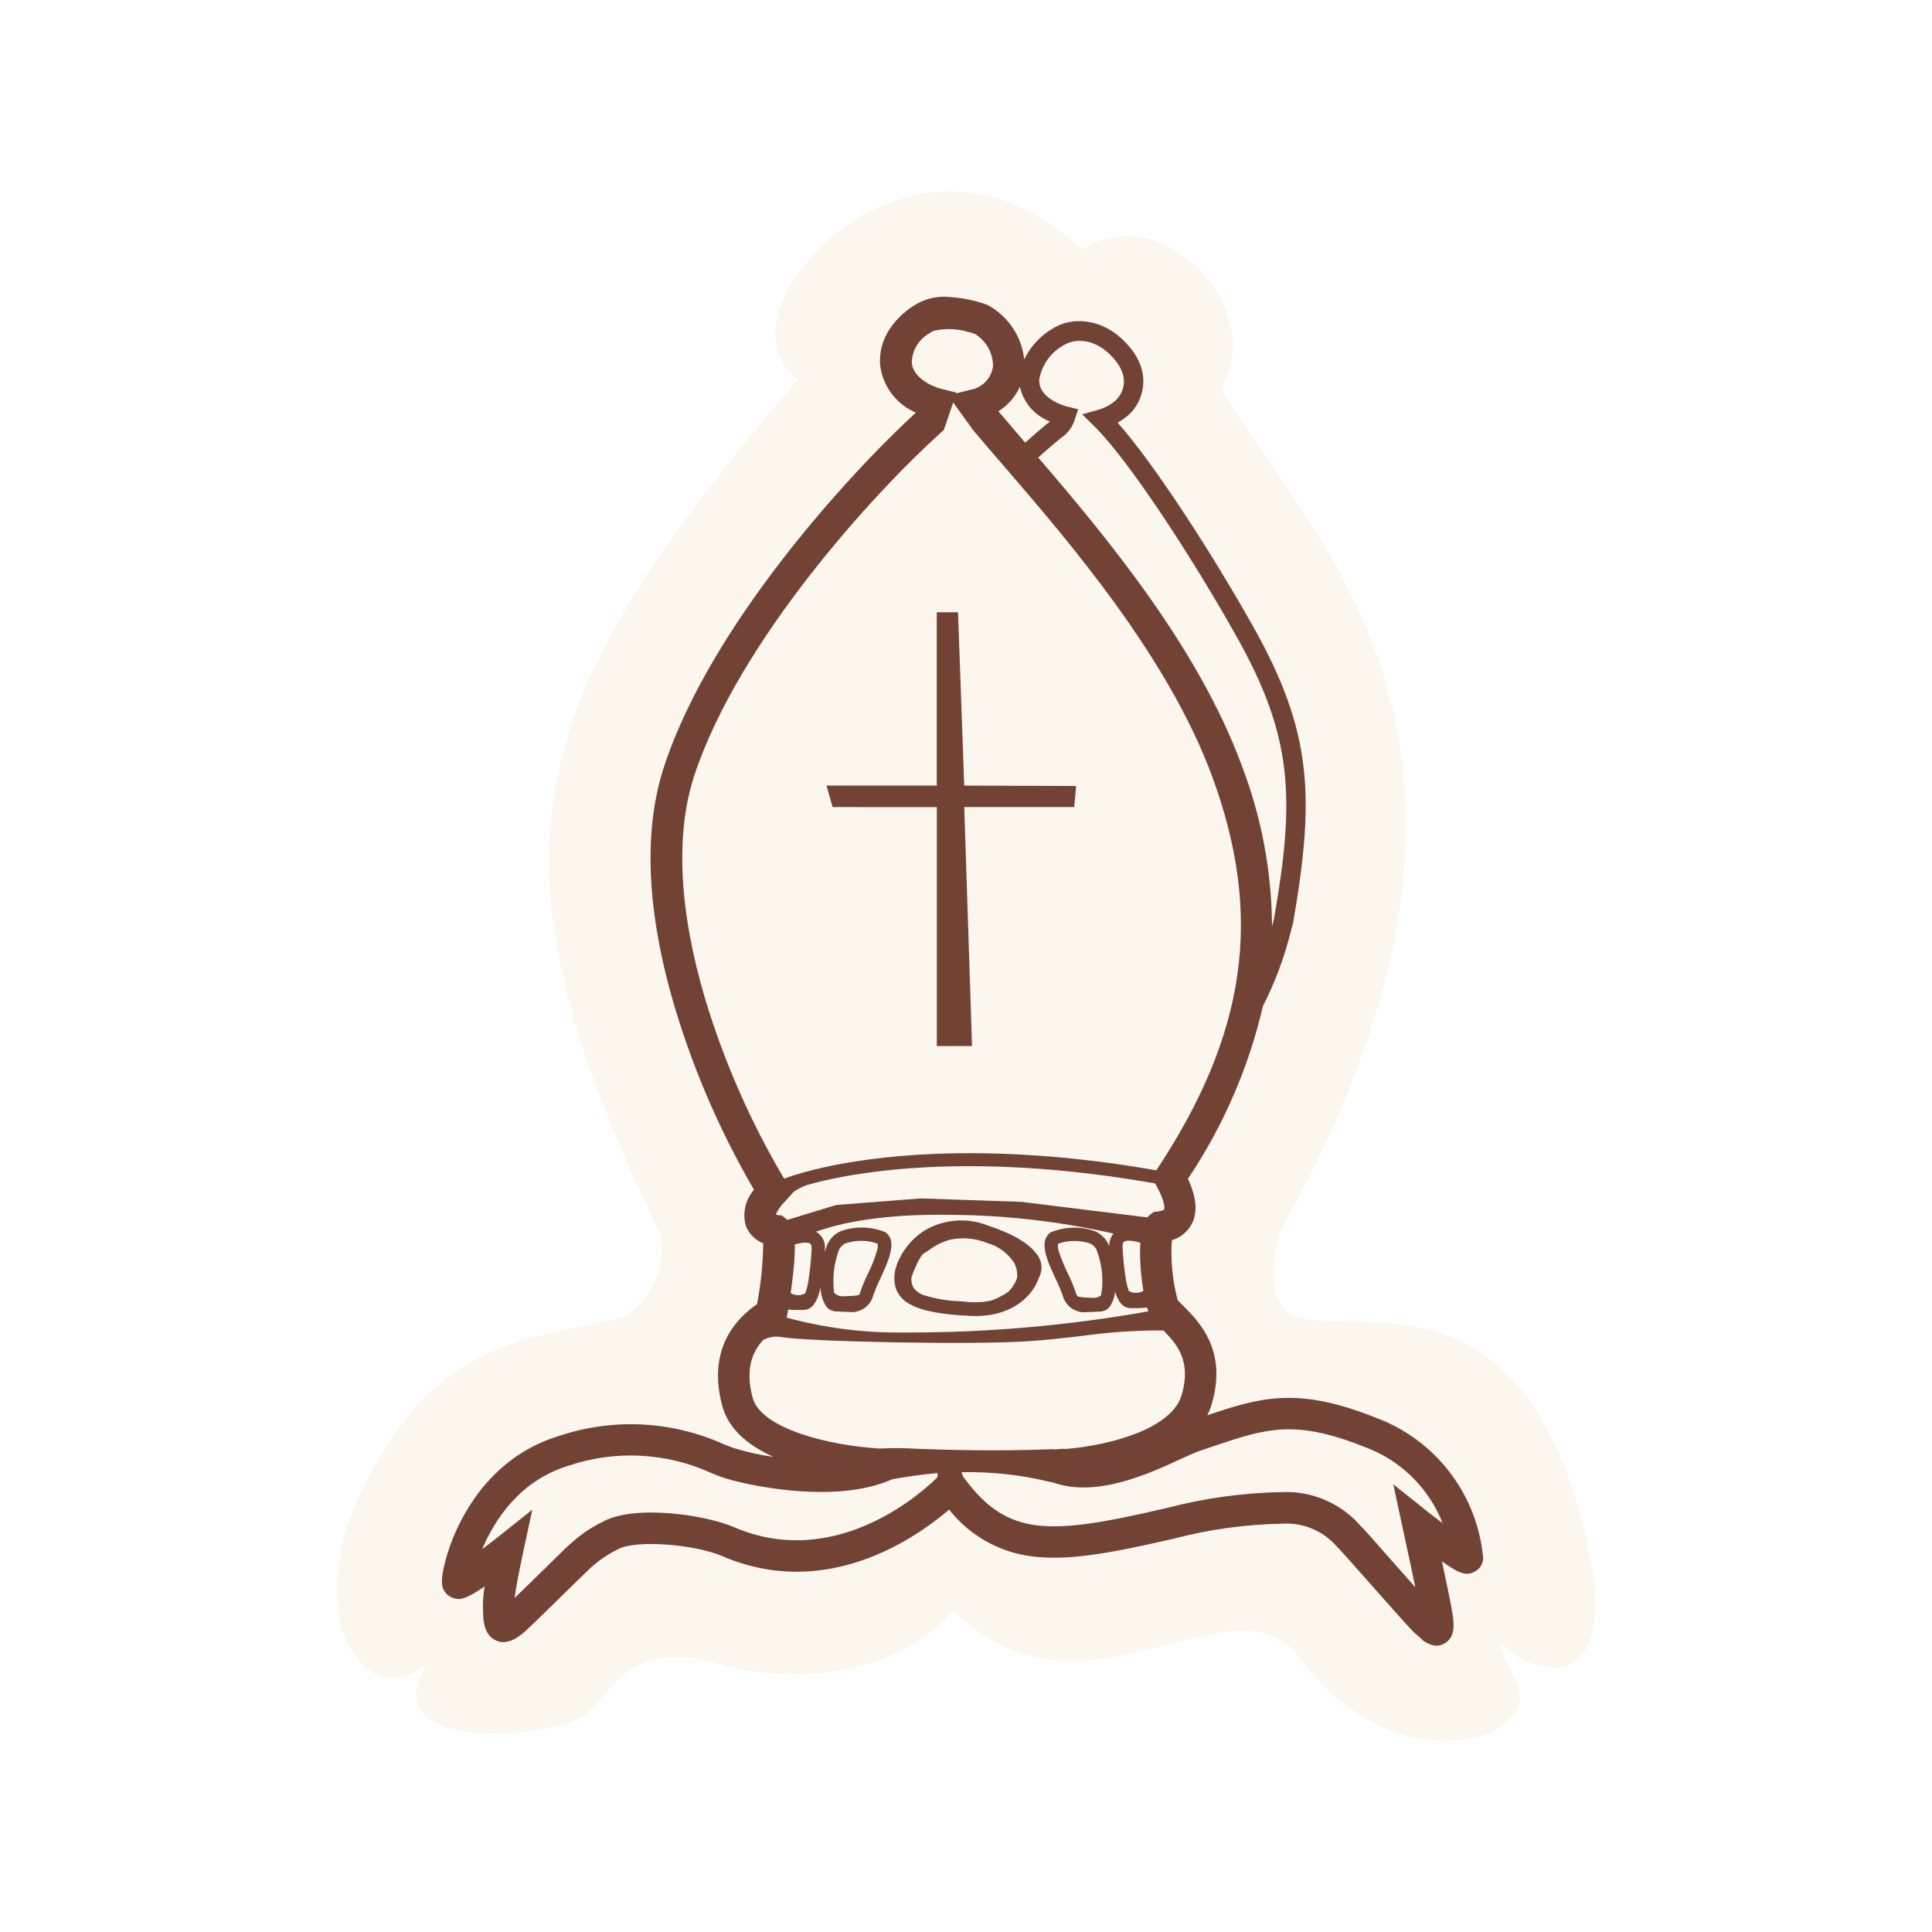
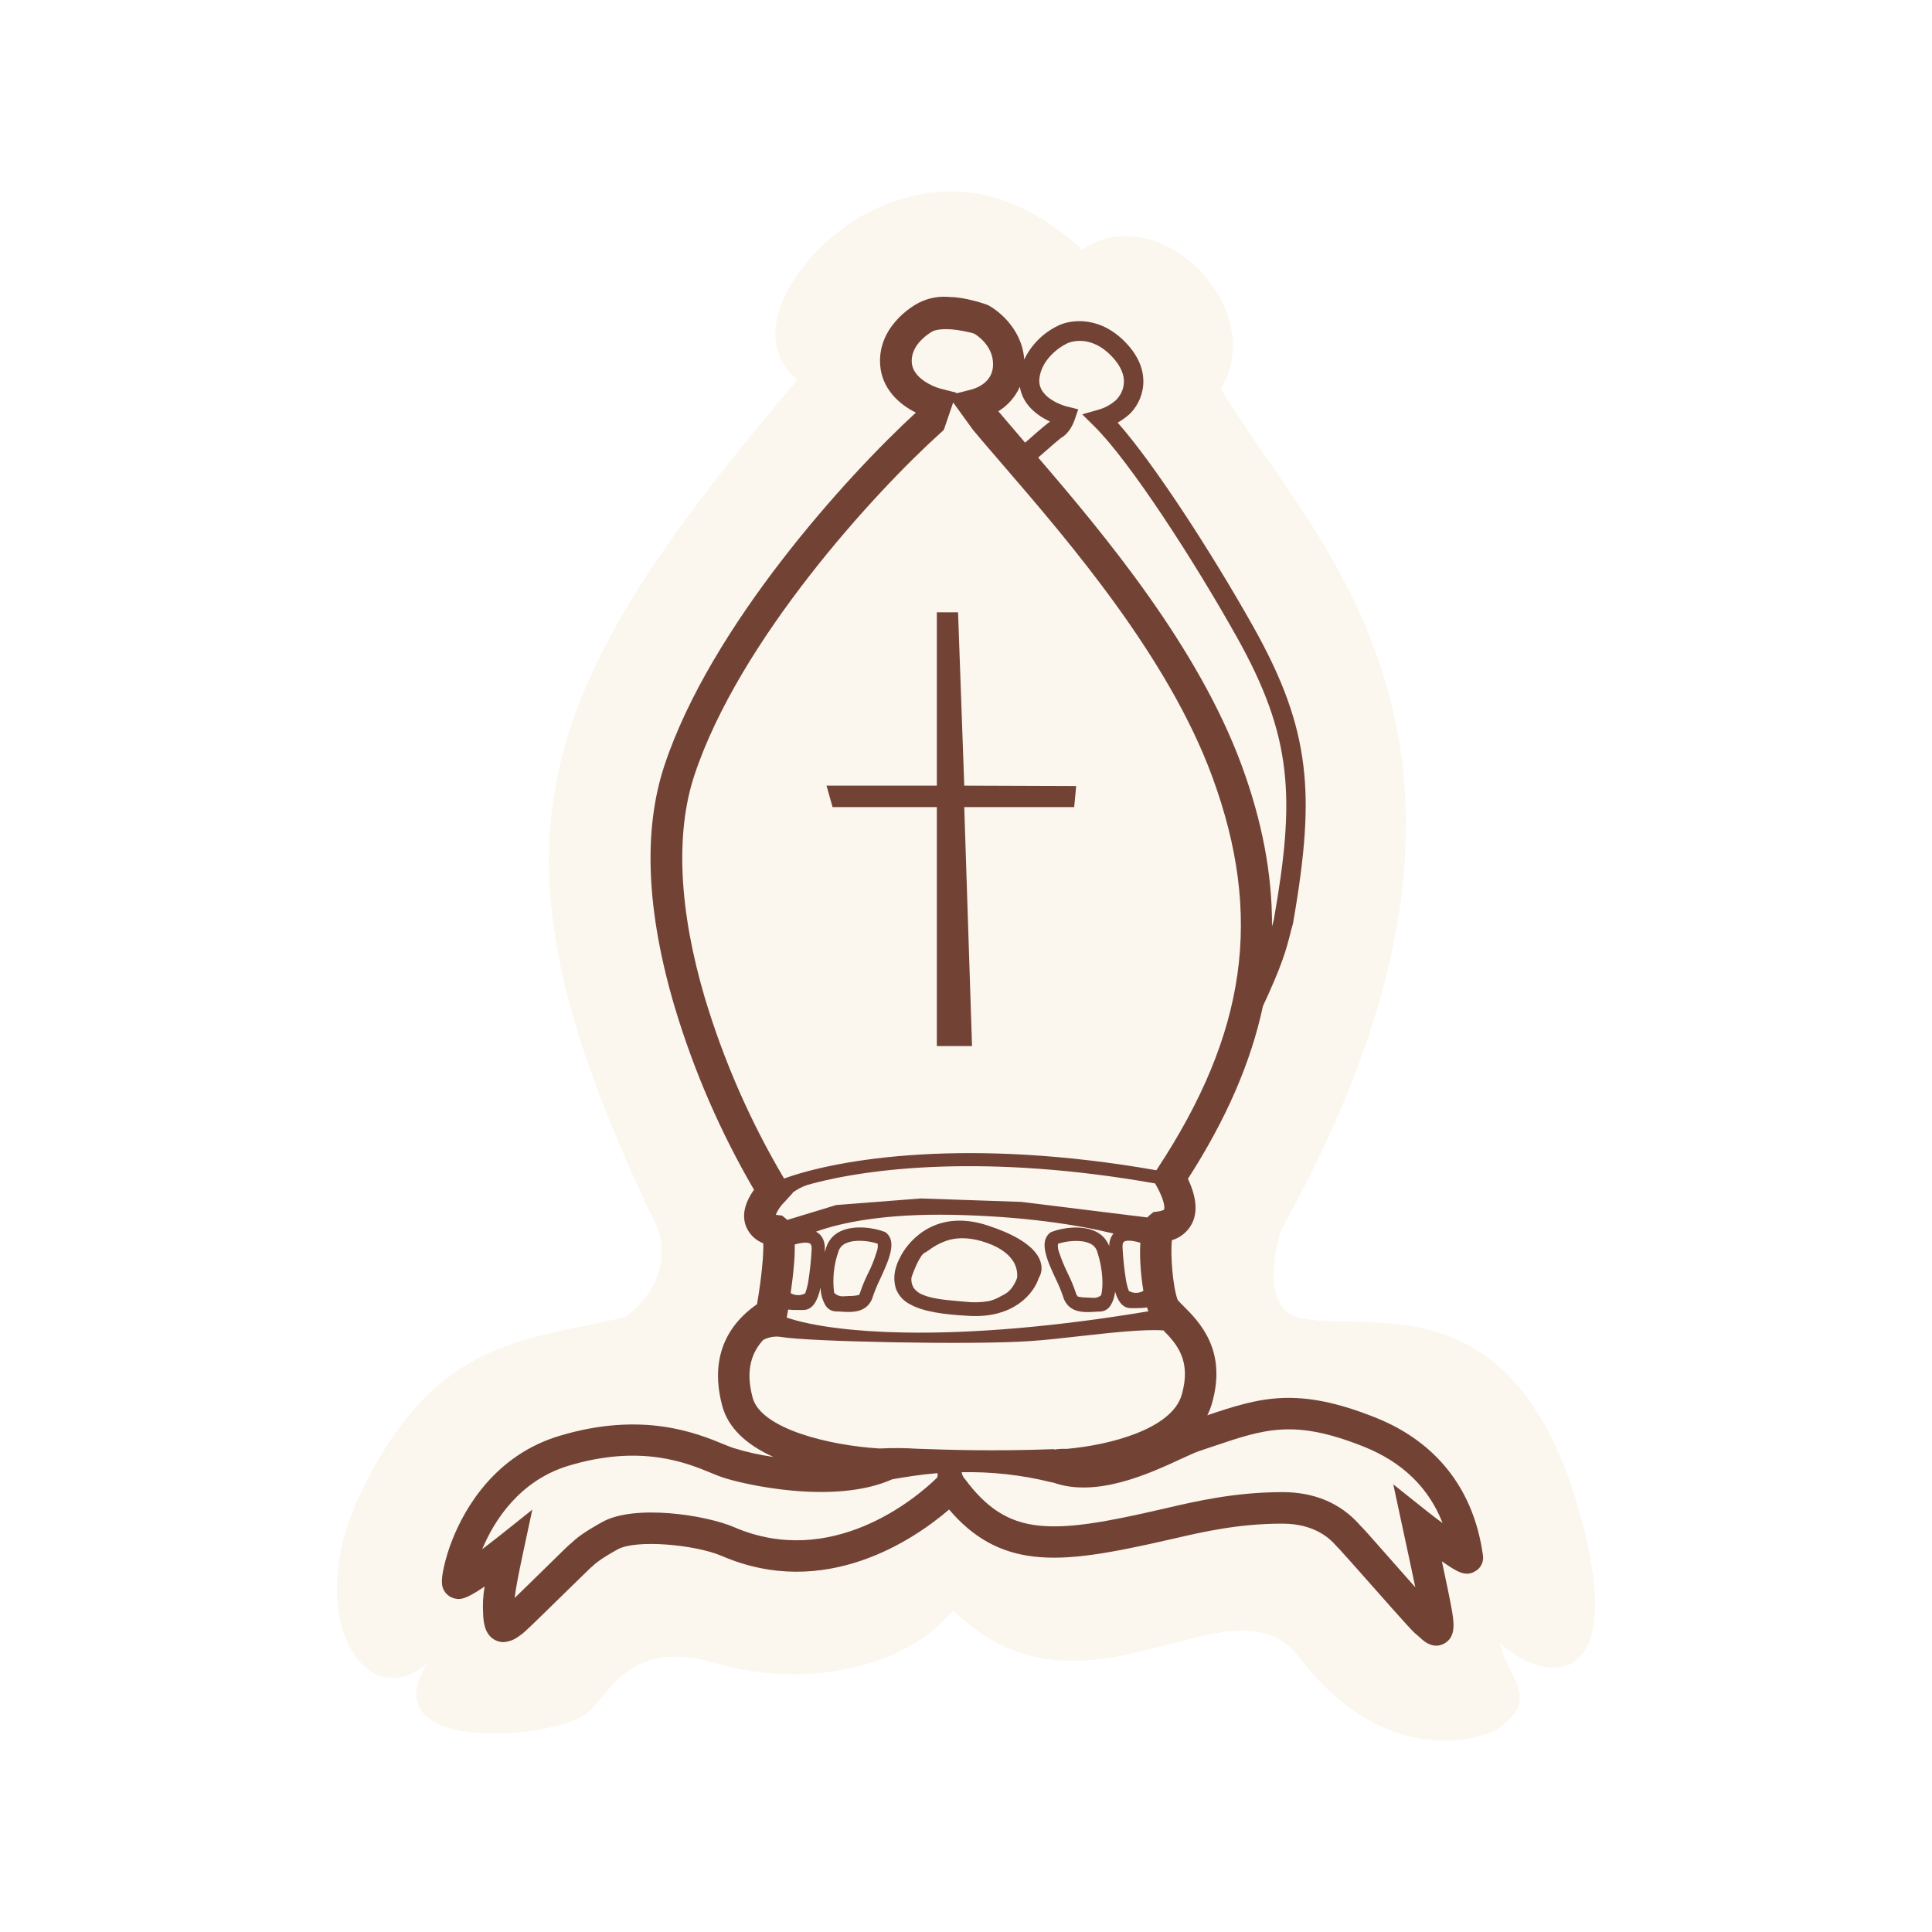
- <svg width="200" height="200" fill="none" viewbox="0 0 200 200">
+ <svg xmlns="http://www.w3.org/2000/svg" width="570" height="570" viewBox="0 0 570 570">
  <g id="Group_118" data-name="Group 118" transform="translate(-1305 -1030)">
-     <g id="BISHOP_1_" data-name="BISHOP (1)" transform="translate(1339.908 1049.781)">
-       <path id="Path_4324" data-name="Path 4324" d="M47.664,19.522C19.351,52.883,14.221,67.988,33.2,107.394c.682,1.842,1.023,5.731-3.275,9.142-10.015,2.483-19.976,1.9-27.767,18.9-5.663,12.348.819,22.446,7.232,16.919-6.14,9.483,13.276,8.064,16.647,5.049,2.156-1.938,4.366-7.641,13.1-5.049s19.375.887,24.629-5.458c13.576,13.44,28.9-4.339,35.886,4.912,8.6,11.393,18.693,8.664,20.672,7.232,4.23-3.07.873-4.939,0-8.8,4.666,4.366,13.263,5.089,8.46-12.758C121.959,112.1,106.2,118.446,99.446,116.6c-3.616-.982-2.538-6.781-1.692-9.169,27.89-50.117,3.152-70.912-6.29-86.958C96.512,12.154,85.05.624,77.137,6.082c-5.321-4.776-12.4-8.405-21.559-4.162C48.96,4.99,41.524,14.405,47.664,19.522Z" fill="#fbf6ee" />
-       <path id="Path_4325" data-name="Path 4325" d="M47.664,19.522C19.351,52.883,14.221,67.988,33.2,107.394c.682,1.842,1.023,5.731-3.275,9.142-10.015,2.483-19.976,1.9-27.767,18.9-5.663,12.348.819,22.446,7.232,16.919-6.14,9.483,13.276,8.064,16.647,5.049,2.156-1.938,4.366-7.641,13.1-5.049s19.375.887,24.629-5.458c13.576,13.44,28.9-4.339,35.886,4.912,8.6,11.393,18.693,8.664,20.672,7.232,4.23-3.07.873-4.939,0-8.8,4.666,4.366,13.263,5.089,8.46-12.758C121.959,112.1,106.2,118.446,99.446,116.6c-3.616-.982-2.538-6.781-1.692-9.169,27.89-50.117,3.152-70.912-6.29-86.958C96.512,12.154,85.05.624,77.137,6.082c-5.321-4.776-12.4-8.405-21.559-4.162C48.96,4.99,41.524,14.405,47.664,19.522Z" fill="#fbf6ee" />
-       <g id="Group_117" data-name="Group 117" transform="translate(10.836 10.927)">
-         <path id="Path_4326" data-name="Path 4326" d="M187.261,210.086c-.014-.055-.014-.123-.027-.191a17.123,17.123,0,0,0-11.107-14.054c-8.078-3.22-11.9-2.088-17.4-.232a6.555,6.555,0,0,0,.464-1.173c1.637-5.567-1.324-8.528-2.92-10.124-.218-.218-.478-.478-.614-.641a19.274,19.274,0,0,1-.6-6.181,3.452,3.452,0,0,0,2.088-1.733c.6-1.214.464-2.729-.423-4.626a53.943,53.943,0,0,0,7.764-17.875,36.257,36.257,0,0,0,2.811-7.423c.082-.341.164-.669.273-1.023l.027-.109c1.283-7.314,1.6-12.048,1.078-16.333-.559-4.585-2.1-8.883-5.158-14.341-4.093-7.3-10.138-16.728-14.068-21.177a7.046,7.046,0,0,0,1.173-.832c1.405-1.283,2.538-4.244-.123-7.218-2.743-3.07-5.908-2.647-7.232-1.978a7.437,7.437,0,0,0-3.493,3.493,7.245,7.245,0,0,0-3.861-5.676,14.044,14.044,0,0,0-3.821-.791,5.763,5.763,0,0,0-2.92.45c-1.2.5-4.585,2.784-4.312,6.577a6.138,6.138,0,0,0,3.7,4.939c-7.136,6.549-21.258,22.1-26.034,36.541-2.224,6.713-1.856,15.132,1.078,25.024a87.318,87.318,0,0,0,8.2,18.884A4,4,0,0,0,110.96,176a3.123,3.123,0,0,0,1.8,1.8,35.971,35.971,0,0,1-.641,6.3c-4.489,3.138-4.448,7.45-3.589,10.575.6,2.17,2.374,3.93,5.281,5.24a26.593,26.593,0,0,1-4.189-.941c-.259-.082-.587-.232-.982-.382a23.371,23.371,0,0,0-16.974-.86c-6.727,2.019-9.824,7.573-11.066,10.7a18.6,18.6,0,0,0-.914,2.947c-.3,1.405-.218,1.938.041,2.388a1.719,1.719,0,0,0,1.16.819c.464.082.941.177,3.029-1.255a12.074,12.074,0,0,0-.15,2.824v.1c.041.669.109,2.074,1.283,2.647a1.878,1.878,0,0,0,.819.191,2.93,2.93,0,0,0,1.637-.641c.055-.041.123-.082.177-.123.327-.218,1.078-.941,4.489-4.284,1.133-1.105,2.415-2.361,2.715-2.647a2.245,2.245,0,0,0,.314-.273,12.022,12.022,0,0,1,2.5-1.637c1.9-1.051,8.037-.491,10.766.682,10.684,4.612,19.894-1.678,23.537-4.8a12.949,12.949,0,0,0,8.787,4.871c3.589.409,7.737-.314,14.15-1.787l.3-.068a47.659,47.659,0,0,1,11.257-1.555,6.894,6.894,0,0,1,5.567,2.279,3.868,3.868,0,0,0,.327.341c.327.341,1.706,1.91,2.934,3.288,4.257,4.817,4.8,5.4,5.158,5.649a3.248,3.248,0,0,1,.259.232,2.613,2.613,0,0,0,1.692.846,1.755,1.755,0,0,0,.819-.218c1.3-.71,1.01-2.279.737-3.793-.15-.846-.478-2.388-.969-4.721,1.583,1.105,2.442,1.624,3.425,1.037A1.594,1.594,0,0,0,187.261,210.086Zm-33.934-38.478.123.218c.914,1.637.873,2.374.805,2.483,0,0-.123.136-.641.2l-.45.055-.355.287a2.641,2.641,0,0,0-.287.273l-13.031-1.61-10.384-.355h-.041l-8.76.682-5.062,1.542a2.1,2.1,0,0,0-.177-.164l-.355-.287-.45-.055q-.123-.02-.2-.041a4.148,4.148,0,0,1,.928-1.337l.832-.914-.014-.027a5.48,5.48,0,0,1,1.5-.791C123.663,169.971,136.025,168.552,153.327,171.608Zm-5.594,11.584a1.213,1.213,0,0,1-.887.259c-.191-.014-.382-.027-.559-.027a4.767,4.767,0,0,1-.941-.1.947.947,0,0,1-.246-.45,14.763,14.763,0,0,0-.791-1.91,17.975,17.975,0,0,1-.928-2.251,1.784,1.784,0,0,1-.109-.86,5.111,5.111,0,0,1,3.288-.041,1.317,1.317,0,0,1,.764.832A8.73,8.73,0,0,1,147.732,183.192Zm4.066-3.357a25.577,25.577,0,0,0,.314,2.893,1.5,1.5,0,0,1-1.5.014,5.921,5.921,0,0,1-.314-1.214,30.994,30.994,0,0,1-.341-3.261c-.014-.232,0-.518.15-.628.068-.055.464-.259,1.692.109A17.62,17.62,0,0,0,151.8,179.836Zm-34.03-1.364a31.391,31.391,0,0,1-.341,3.261,6.444,6.444,0,0,1-.327,1.255,1.5,1.5,0,0,1-1.5-.027c.123-.846.246-1.815.327-2.784a19.908,19.908,0,0,0,.1-2.251c1.16-.327,1.528-.136,1.6-.082C117.768,177.953,117.782,178.239,117.768,178.471Zm9.483,8.569A44,44,0,0,1,115.19,185.5l.027-.136q.041-.225.123-.7a7.353,7.353,0,0,0,.941.041h.628c.955,0,1.474-.914,1.787-2.32a3.758,3.758,0,0,0,.532,1.883,1.308,1.308,0,0,0,1.078.587c.177,0,.382.014.587.027s.45.027.71.027a2.311,2.311,0,0,0,2.538-1.678,15.047,15.047,0,0,1,.71-1.706c.873-1.9,1.787-3.861.641-4.8l-.082-.068-.1-.041a6.478,6.478,0,0,0-4.53-.068,2.748,2.748,0,0,0-1.487,1.637c-.055.177-.123.368-.177.559,0-.068.014-.136.014-.2a1.9,1.9,0,0,0-.71-1.815c-.068-.041-.123-.082-.2-.123,2.647-.955,7.123-1.869,14.013-1.747a78.434,78.434,0,0,1,16.783,1.938,2.011,2.011,0,0,0-.437,1.31,2.759,2.759,0,0,0-1.446-1.542,6.406,6.406,0,0,0-4.53.068l-.1.041-.082.068c-1.146.941-.246,2.906.641,4.8a15.048,15.048,0,0,1,.71,1.706,2.311,2.311,0,0,0,2.538,1.678c.259,0,.491-.014.71-.027s.409-.027.587-.027a1.308,1.308,0,0,0,1.078-.587,3.192,3.192,0,0,0,.491-1.487c.314,1.064.819,1.719,1.624,1.719h.628a7.081,7.081,0,0,0,1.064-.068,3.37,3.37,0,0,0,.136.4A142.014,142.014,0,0,1,127.252,187.04Zm-3.657-6.086a14.759,14.759,0,0,0-.791,1.91.91.91,0,0,1-.123.287,4.437,4.437,0,0,1-1.023.109c-.177.014-.355.014-.559.027a1.244,1.244,0,0,1-1-.355,9.257,9.257,0,0,1,.45-4.3,1.353,1.353,0,0,1,.764-.832,5.111,5.111,0,0,1,3.288.041,1.6,1.6,0,0,1-.109.86A13.1,13.1,0,0,1,123.595,180.955Zm17.752-92.661a5.052,5.052,0,0,1,2.824-3.616l.041-.027c.027-.014,2.374-1.187,4.789,1.515,2.251,2.524.355,4.271.273,4.353l-.027.027a4.607,4.607,0,0,1-1.787.969l-1.678.478,1.242,1.228c3.7,3.643,10.356,13.959,14.75,21.8,5.813,10.37,6.058,16.687,3.848,29.254-.068.246-.136.491-.191.723a47.305,47.305,0,0,0-3.138-16.66c-4.516-12.28-14.163-23.837-21.067-31.874,1.46-1.3,2.183-1.9,2.361-2.033a3.443,3.443,0,0,0,1.419-1.9l.368-1.064L144.28,91.2C144.239,91.213,141.115,90.422,141.346,88.293Zm-2.019.846a5.021,5.021,0,0,0,3.125,3.6c-.218.15-.764.573-2.579,2.183-1.01-1.173-1.965-2.292-2.77-3.247A5.787,5.787,0,0,0,139.327,89.139Zm-11.189-2.5a3.548,3.548,0,0,1,1.747-2.988l-.027.041c.014-.014.027-.027.027-.041a3.631,3.631,0,0,1,.491-.3,7.007,7.007,0,0,1,3.739.15l.191.041a3.049,3.049,0,0,1,.327.109,3.877,3.877,0,0,1,1.91,3.384,2.848,2.848,0,0,1-2.347,2.415l-1.46.368.027-.068-1.706-.437C130.335,89.126,128.248,88.239,128.138,86.642ZM106.73,152.451c-2.7-9.115-3.084-17.083-1.105-23.073,4.653-14.054,18.721-29.363,25.516-35.49l.314-.287.969-2.838,2.019,2.8.068.082c.887,1.078,1.965,2.306,3.1,3.629,6.8,7.887,17.056,19.8,21.627,32.215,5.294,14.4,3.589,26.553-5.717,40.661l-.068.1c-19.43-3.411-32.816-1.214-38.533.86A84.243,84.243,0,0,1,106.73,152.451Zm4.939,41.357c-.805-2.947-.041-4.776,1.092-6a2.969,2.969,0,0,1,1.883-.3c2.661.478,19.771.846,25.748.423,1.6-.109,3.438-.314,5.226-.519a59.049,59.049,0,0,1,8.569-.587c1.378,1.392,2.934,3.152,1.883,6.7-1.023,3.479-7.341,5.171-11.925,5.567a5.963,5.963,0,0,0-1.242.068.071.071,0,0,0-.055-.027l-.014-.014h-.014c-6.29.232-10.984.068-14.095-.041a34.4,34.4,0,0,0-3.93-.027C119.583,198.734,112.556,197.014,111.669,193.808Zm-1.924,13.385c-2.893-1.255-10.274-2.4-13.631-.546a13.639,13.639,0,0,0-3.152,2.129c-.232.164-.682.6-3.084,2.961-.873.846-1.992,1.965-2.852,2.784.1-.832.327-2.129.873-4.694l.955-4.448-3.561,2.838c-.573.45-1.119.873-1.624,1.255,1.242-3,3.889-7.109,8.924-8.637a20.059,20.059,0,0,1,14.791.75c.437.177.819.341,1.16.45,2.047.7,11.5,2.906,17.561.2.109-.014.232-.041.368-.068.982-.164,2.47-.423,4.312-.573,0,.014.014.014.014.027a.541.541,0,0,1-.068.464C128.52,204.26,119.815,211.532,109.745,207.193Zm71.8-1.6-3.561-2.838.955,4.448c.573,2.647,1.01,4.694,1.324,6.208-.832-.928-1.747-1.978-2.5-2.824-2.32-2.633-2.947-3.343-3.247-3.616-.014-.014-.027-.027-.027-.041a10.208,10.208,0,0,0-7.982-3.37,50.872,50.872,0,0,0-11.994,1.651l-.3.068c-6.058,1.405-9.92,2.088-13.044,1.733-3.07-.355-5.335-1.815-7.573-4.871l-.014.014a1.576,1.576,0,0,1-.287-.655,35.4,35.4,0,0,1,9.169,1.01c.123.027.232.055.341.068,4.448,1.583,9.92-.928,13.263-2.483.75-.341,1.405-.641,1.76-.764.5-.164,1-.327,1.46-.491,5.444-1.842,8.446-2.852,15.637.014a13.758,13.758,0,0,1,8.16,7.914C182.54,206.375,182.008,205.965,181.544,205.6Z" transform="translate(-79.494 -79.807)" fill="#724335" />
-         <path id="Path_4327" data-name="Path 4327" d="M382.721,339.467V364.2h3.643l-.805-24.738h11.38l.2-2.156v-.027l-11.584-.041-.641-17.943h-2.2v17.943H371.3l.628,2.224Z" transform="translate(-331.484 -286.622)" fill="#724335" />
-         <path id="Path_4328" data-name="Path 4328" d="M437.391,784.177c-.75-.969-2.251-1.951-4.939-2.838a7.436,7.436,0,0,0-6.618.532,7.194,7.194,0,0,0-2.865,3.6v.027l.478.15h0l-.478-.15a3.756,3.756,0,0,0-.068,2.347,2.979,2.979,0,0,0,1.474,1.637c1.324.75,3.452,1.064,6.167,1.2,4.557.246,6.645-2.32,7.15-3.916A2.215,2.215,0,0,0,437.391,784.177Zm-1.938,2.565a3.6,3.6,0,0,1-.478.942,2.485,2.485,0,0,1-.819.764c-.136.068-.259.136-.368.191a4.289,4.289,0,0,1-1.283.518,8.5,8.5,0,0,1-2.483.055l-.5-.041a14.187,14.187,0,0,1-3.752-.641,2.157,2.157,0,0,1-1-.71,1.67,1.67,0,0,1-.246-1.133,13,13,0,0,1,.614-1.5,5.457,5.457,0,0,1,.409-.71.947.947,0,0,1,.177-.2l.055-.055c.014-.014.027-.014.014-.014a4.99,4.99,0,0,0,.573-.355,6.43,6.43,0,0,1,2.129-1.051,6.594,6.594,0,0,1,3.875.341,4.86,4.86,0,0,1,2.743,1.992A2.727,2.727,0,0,1,435.453,786.742Zm.669.15Zm.941-.423Z" transform="translate(-375.907 -685.172)" fill="#724335" />
+     <g id="Group_5" data-name="Group 5" transform="translate(1305 1030)">
+       <rect id="Rectangle_1" data-name="Rectangle 1" width="570" height="570" transform="translate(0 0)" fill="none" />
+     </g>
+     <g id="BISHOP_1_" data-name="BISHOP (1)" transform="translate(1404.453 1086.5)">
+       <path id="Path_4324" data-name="Path 4324" d="M135.865,55.558c-80.691,95.08-95.313,138.128-41.221,250.435,1.944,5.25,2.917,16.333-9.333,26.055-28.543,7.077-56.931,5.405-79.136,53.859-16.138,35.193,2.333,63.97,20.61,48.22-17.5,27.027,37.837,22.982,47.443,14.388,6.144-5.522,12.444-21.777,37.332-14.388s55.22,2.528,70.192-15.555c38.693,38.3,82.364-12.366,102.274,14,24.5,32.471,53.276,24.693,58.914,20.61,12.055-8.75,2.489-14.077,0-25.082,13.3,12.444,37.8,14.505,24.11-36.36-19.444-72.331-64.359-54.248-83.608-59.5-10.305-2.8-7.233-19.327-4.822-26.132,79.486-142.834,8.983-202.1-17.927-247.83C275.082,34.558,242.417,1.7,219.862,17.254,204.7,3.643,184.513-6.7,158.42,5.393,139.559,14.143,118.366,40.975,135.865,55.558Z" transform="translate(0.012 -0.043)" fill="#fbf6ee" />
+       <path id="Path_4325" data-name="Path 4325" d="M135.865,55.558c-80.691,95.08-95.313,138.128-41.221,250.435,1.944,5.25,2.917,16.333-9.333,26.055-28.543,7.077-56.931,5.405-79.136,53.859-16.138,35.193,2.333,63.97,20.61,48.22-17.5,27.027,37.837,22.982,47.443,14.388,6.144-5.522,12.444-21.777,37.332-14.388s55.22,2.528,70.192-15.555c38.693,38.3,82.364-12.366,102.274,14,24.5,32.471,53.276,24.693,58.914,20.61,12.055-8.75,2.489-14.077,0-25.082,13.3,12.444,37.8,14.505,24.11-36.36-19.444-72.331-64.359-54.248-83.608-59.5-10.305-2.8-7.233-19.327-4.822-26.132,79.486-142.834,8.983-202.1-17.927-247.83C275.082,34.558,242.417,1.7,219.862,17.254,204.7,3.643,184.513-6.7,158.42,5.393,139.559,14.143,118.366,40.975,135.865,55.558Z" transform="translate(0.012 -0.043)" fill="#fbf6ee" />
+       <g id="Group_117" data-name="Group 117" transform="translate(30.918 31.018)">
+         <path id="Path_4326" data-name="Path 4326" d="M386.629,451.1c-.039-.156-.039-.35-.078-.544-3.578-24.11-19.172-35.115-31.654-40.054-23.021-9.177-33.91-5.95-49.581-.661a18.68,18.68,0,0,0,1.322-3.344c4.667-15.866-3.772-24.3-8.322-28.854-.622-.622-1.361-1.361-1.75-1.828-1.517-4.239-2.139-13.611-1.711-17.616a9.839,9.839,0,0,0,5.95-4.939c1.711-3.461,1.322-7.777-1.206-13.183,11.2-17.422,18.549-34.182,22.127-50.943,5.716-12.25,6.883-16.76,8.011-21.155.233-.972.467-1.905.778-2.917l.078-.311c3.655-20.844,4.55-34.338,3.072-46.548-1.594-13.066-5.989-25.316-14.7-40.871-11.666-20.8-28.893-47.676-40.093-60.353a20.081,20.081,0,0,0,3.344-2.372c4.005-3.655,7.233-12.094-.35-20.571-7.816-8.75-16.838-7.544-20.61-5.639a21.2,21.2,0,0,0-9.955,9.955c-.661-9.722-8.827-15.244-11.005-16.177-.078-.039-6.339-2.255-10.888-2.255a16.425,16.425,0,0,0-8.322,1.283c-3.422,1.439-13.066,7.933-12.288,18.744.506,7.116,5.678,11.666,10.539,14.077-20.338,18.666-60.587,63-74.2,104.141-6.339,19.133-5.289,43.126,3.072,71.32a248.858,248.858,0,0,0,23.371,53.82c-2.761,3.889-3.578,7.466-2.411,10.655a8.9,8.9,0,0,0,5.133,5.133c.156,3.111-.467,9.994-1.828,17.966C159.682,386,159.8,398.292,162.249,407.2c1.711,6.183,6.766,11.2,15.049,14.933a75.791,75.791,0,0,1-11.938-2.683c-.739-.233-1.672-.661-2.8-1.089-7.739-3.189-23.838-9.839-48.376-2.45-19.171,5.755-28,21.583-31.538,30.488a53,53,0,0,0-2.605,8.4c-.856,4.005-.622,5.522.117,6.805a4.9,4.9,0,0,0,3.305,2.333c1.322.233,2.683.506,8.633-3.578a34.41,34.41,0,0,0-.428,8.05v.272c.117,1.906.311,5.911,3.655,7.544a5.354,5.354,0,0,0,2.333.544,8.352,8.352,0,0,0,4.667-1.828c.156-.117.35-.233.506-.35.933-.622,3.072-2.683,12.794-12.211,3.228-3.15,6.883-6.728,7.739-7.544a6.4,6.4,0,0,0,.894-.778c.506-.467,1.867-1.75,7.116-4.667,5.405-2.994,22.9-1.4,30.682,1.944,30.449,13.144,56.7-4.783,67.081-13.688,7.155,8.4,15.049,12.716,25.043,13.883,10.227,1.167,22.049-.894,40.326-5.094l.856-.194c8.555-1.983,19.171-4.433,32.082-4.433,10.033,0,14.427,4.9,15.866,6.494a11.031,11.031,0,0,0,.933.972c.933.972,4.861,5.444,8.361,9.372,12.133,13.727,13.688,15.4,14.7,16.1a9.248,9.248,0,0,1,.739.661c.778.739,2.567,2.411,4.822,2.411a5,5,0,0,0,2.333-.622c3.694-2.022,2.878-6.494,2.1-10.811-.428-2.411-1.361-6.805-2.761-13.455,4.511,3.15,6.961,4.628,9.761,2.955A4.543,4.543,0,0,0,386.629,451.1ZM289.916,341.439l.35.622c2.605,4.667,2.489,6.766,2.294,7.078,0,0-.35.389-1.828.583l-1.283.156-1.011.817a7.524,7.524,0,0,0-.817.778l-37.137-4.589-29.593-1.011h-.117l-24.966,1.944-14.427,4.394a5.982,5.982,0,0,0-.506-.467l-1.011-.817-1.283-.156q-.35-.058-.583-.117a11.824,11.824,0,0,1,2.644-3.811l2.372-2.605-.039-.078a15.617,15.617,0,0,1,4.278-2.255C205.375,336.773,240.607,332.728,289.916,341.439Zm-15.944,33.015a3.456,3.456,0,0,1-2.528.739c-.544-.039-1.089-.078-1.594-.078a13.585,13.585,0,0,1-2.683-.272,2.7,2.7,0,0,1-.7-1.283,42.075,42.075,0,0,0-2.255-5.444,51.225,51.225,0,0,1-2.644-6.416,5.083,5.083,0,0,1-.311-2.45c2.411-.817,6.689-1.361,9.372-.117a3.753,3.753,0,0,1,2.178,2.372C274.711,367.183,274.595,372.355,273.972,374.455Zm11.589-9.566a72.884,72.884,0,0,0,.894,8.244,4.279,4.279,0,0,1-4.278.039,16.88,16.88,0,0,1-.894-3.461,88.334,88.334,0,0,1-.972-9.294c-.039-.661,0-1.478.428-1.789.194-.156,1.322-.739,4.822.311A50.209,50.209,0,0,0,285.561,364.888ZM188.576,361a89.463,89.463,0,0,1-.972,9.294,18.362,18.362,0,0,1-.933,3.578,4.272,4.272,0,0,1-4.278-.078c.35-2.411.7-5.172.933-7.933a56.736,56.736,0,0,0,.272-6.416c3.305-.933,4.355-.389,4.55-.233C188.576,359.522,188.615,360.338,188.576,361ZM215.6,385.421c-14.661-.272-26.832-1.867-34.376-4.394l.078-.389q.117-.642.35-1.983a20.956,20.956,0,0,0,2.683.117h1.789c2.722,0,4.2-2.605,5.094-6.611a10.71,10.71,0,0,0,1.517,5.366,3.727,3.727,0,0,0,3.072,1.672c.506,0,1.089.039,1.672.078.622.039,1.283.078,2.022.078,2.761,0,6.066-.661,7.233-4.783a42.891,42.891,0,0,1,2.022-4.861c2.489-5.405,5.094-11.005,1.828-13.688l-.233-.194-.272-.117c-2.878-1.128-8.711-2.139-12.911-.194a7.833,7.833,0,0,0-4.239,4.666c-.156.506-.35,1.05-.506,1.594,0-.194.039-.389.039-.583.194-2.917-.972-4.433-2.022-5.172-.194-.117-.35-.233-.583-.35,7.544-2.722,20.3-5.328,39.937-4.978,21.233.389,37.487,2.994,47.832,5.522a5.73,5.73,0,0,0-1.244,3.733,7.864,7.864,0,0,0-4.122-4.394c-4.2-1.944-9.994-.972-12.911.194l-.272.117-.233.194c-3.267,2.683-.7,8.283,1.828,13.688a42.885,42.885,0,0,1,2.022,4.861c1.167,4.122,4.472,4.783,7.233,4.783.739,0,1.4-.039,2.022-.078s1.167-.078,1.672-.078a3.728,3.728,0,0,0,3.072-1.672,9.1,9.1,0,0,0,1.4-4.239c.894,3.033,2.333,4.9,4.628,4.9h1.789a20.182,20.182,0,0,0,3.033-.194,9.6,9.6,0,0,0,.389,1.128C261.023,383.671,236.1,385.81,215.6,385.421Zm-10.422-17.344a42.06,42.06,0,0,0-2.255,5.444,2.593,2.593,0,0,1-.35.817,12.646,12.646,0,0,1-2.917.311c-.506.039-1.011.039-1.594.078a3.544,3.544,0,0,1-2.839-1.011,26.383,26.383,0,0,1,1.283-12.25,3.857,3.857,0,0,1,2.178-2.372c2.683-1.244,6.961-.7,9.372.117a4.571,4.571,0,0,1-.311,2.45A37.339,37.339,0,0,1,205.181,368.077Zm50.592-264.085c.622-5.716,5.989-9.372,8.05-10.305l.117-.078c.078-.039,6.766-3.383,13.649,4.317,6.416,7.194,1.011,12.172.778,12.405l-.078.078a13.129,13.129,0,0,1-5.094,2.761l-4.783,1.361,3.539,3.5c10.539,10.383,29.516,39.782,42.037,62.142,16.566,29.554,17.266,47.559,10.966,83.375-.194.7-.389,1.4-.544,2.061.078-15.4-2.917-31.071-8.944-47.482-12.872-35-40.365-67.936-60.042-90.841,4.161-3.694,6.222-5.405,6.727-5.794,2.333-1.283,3.539-3.928,4.044-5.405l1.05-3.033-3.111-.778C264.017,112.314,255.112,110.059,255.773,103.992Zm-5.755,2.411c.778,5.133,4.939,8.439,8.905,10.266-.622.428-2.178,1.633-7.35,6.222-2.878-3.344-5.6-6.533-7.894-9.255A16.494,16.494,0,0,0,250.018,106.4ZM218.13,99.287c-.311-4.122,2.917-7.077,4.978-8.516l-.078.117c.039-.039.078-.078.078-.117a10.349,10.349,0,0,1,1.4-.856c1.75-.622,5.055-.894,10.655.428.194.039.35.078.544.117a8.689,8.689,0,0,1,.933.311c.622.389,5.872,3.694,5.444,9.644-.35,4.744-4.783,6.416-6.689,6.883l-4.161,1.05.078-.194-4.861-1.244C224.391,106.365,218.441,103.837,218.13,99.287ZM157.116,286.841c-7.7-25.977-8.789-48.687-3.15-65.759,13.261-40.054,53.354-83.686,72.719-101.146l.894-.817,2.761-8.089L236.1,119l.194.233c2.528,3.072,5.6,6.572,8.827,10.344,19.366,22.477,48.609,56.426,61.637,91.813,15.088,41.026,10.227,75.675-16.294,115.885l-.194.272c-55.376-9.722-93.524-3.461-109.818,2.45A240.091,240.091,0,0,1,157.116,286.841Zm14.077,117.868c-2.294-8.4-.117-13.611,3.111-17.11a8.461,8.461,0,0,1,5.366-.856c7.583,1.361,56.348,2.411,73.381,1.206,4.55-.311,9.8-.894,14.894-1.478,9.138-1.011,18.51-2.061,24.421-1.672,3.928,3.967,8.361,8.983,5.366,19.094-2.917,9.916-20.921,14.738-33.988,15.866a16.994,16.994,0,0,0-3.539.194.2.2,0,0,0-.156-.078l-.039-.039h-.039c-17.927.661-31.3.194-40.171-.117a98.039,98.039,0,0,0-11.2-.078C193.748,418.747,173.721,413.847,171.193,404.709Zm-5.483,38.149c-8.244-3.578-29.282-6.844-38.849-1.556-6.261,3.461-8.089,5.211-8.983,6.066-.661.467-1.944,1.711-8.789,8.439-2.489,2.411-5.678,5.6-8.127,7.933.272-2.372.933-6.066,2.489-13.377l2.722-12.677-10.15,8.089c-1.633,1.283-3.189,2.489-4.628,3.578,3.539-8.555,11.083-20.26,25.432-24.616,21.388-6.455,34.921-.856,42.154,2.139,1.244.506,2.333.972,3.305,1.283,5.833,1.983,32.782,8.283,50.048.583.311-.039.661-.117,1.05-.194,2.8-.467,7.039-1.205,12.288-1.633,0,.039.039.039.039.078a1.542,1.542,0,0,1-.194,1.322C219.219,434.5,194.409,455.224,165.71,442.858Zm204.626-4.55-10.15-8.089,2.722,12.677c1.633,7.544,2.878,13.377,3.772,17.694-2.372-2.644-4.978-5.639-7.116-8.05-6.611-7.505-8.4-9.527-9.255-10.305-.039-.039-.078-.078-.078-.117-5.678-6.378-13.338-9.605-22.749-9.605-14,0-25.666,2.722-34.182,4.705l-.856.194c-17.266,4.005-28.271,5.95-37.176,4.939-8.75-1.011-15.2-5.172-21.583-13.883l-.039.039a4.491,4.491,0,0,1-.817-1.867,100.9,100.9,0,0,1,26.132,2.878c.35.078.661.156.972.194,12.677,4.511,28.271-2.644,37.8-7.078,2.139-.972,4.005-1.828,5.016-2.178,1.439-.467,2.839-.933,4.161-1.4,15.516-5.25,24.071-8.128,44.565.039,11.394,4.55,19.21,12.133,23.255,22.555C373.174,440.524,371.658,439.358,370.336,438.308Z" transform="translate(-79.494 -79.807)" fill="#724335" />
+         <path id="Path_4327" data-name="Path 4327" d="M403.849,376.776v70.5h10.383l-2.294-70.5h32.432l.583-6.144v-.078l-33.016-.117L410.11,319.3h-6.261v51.137H371.3l1.789,6.339Z" transform="translate(-257.824 -226.167)" fill="#724335" />
+         <path id="Path_4328" data-name="Path 4328" d="M464.491,790.38c-2.139-2.761-6.416-5.561-14.077-8.088-8.05-2.683-14.311-1.4-18.86,1.517a20.5,20.5,0,0,0-8.166,10.266v.078l1.361.428h0l-1.361-.428a10.7,10.7,0,0,0-.194,6.688,8.489,8.489,0,0,0,4.2,4.667c3.772,2.139,9.838,3.033,17.577,3.422,12.988.7,18.938-6.611,20.377-11.161C466.552,795.864,466.591,793.1,464.491,790.38Zm-5.522,7.311a10.246,10.246,0,0,1-1.361,2.683,7.081,7.081,0,0,1-2.333,2.177c-.389.195-.739.389-1.05.544a12.222,12.222,0,0,1-3.655,1.478,24.208,24.208,0,0,1-7.078.156c-.467-.039-.972-.078-1.439-.117-4.005-.35-7.894-.7-10.694-1.828a6.149,6.149,0,0,1-2.839-2.022,4.759,4.759,0,0,1-.7-3.228,37.038,37.038,0,0,1,1.75-4.278,15.55,15.55,0,0,1,1.167-2.022,2.7,2.7,0,0,1,.505-.583l.156-.156c.039-.039.078-.039.039-.039a14.223,14.223,0,0,0,1.633-1.011,18.327,18.327,0,0,1,6.066-2.994c2.644-.661,6.261-.739,11.044.972,4.55,1.633,6.728,3.811,7.816,5.678A7.775,7.775,0,0,1,458.969,797.691Zm1.905.428Zm2.683-1.205Z" transform="translate(-289.262 -508.216)" fill="#724335" />
      </g>
    </g>
  </g>
</svg>
